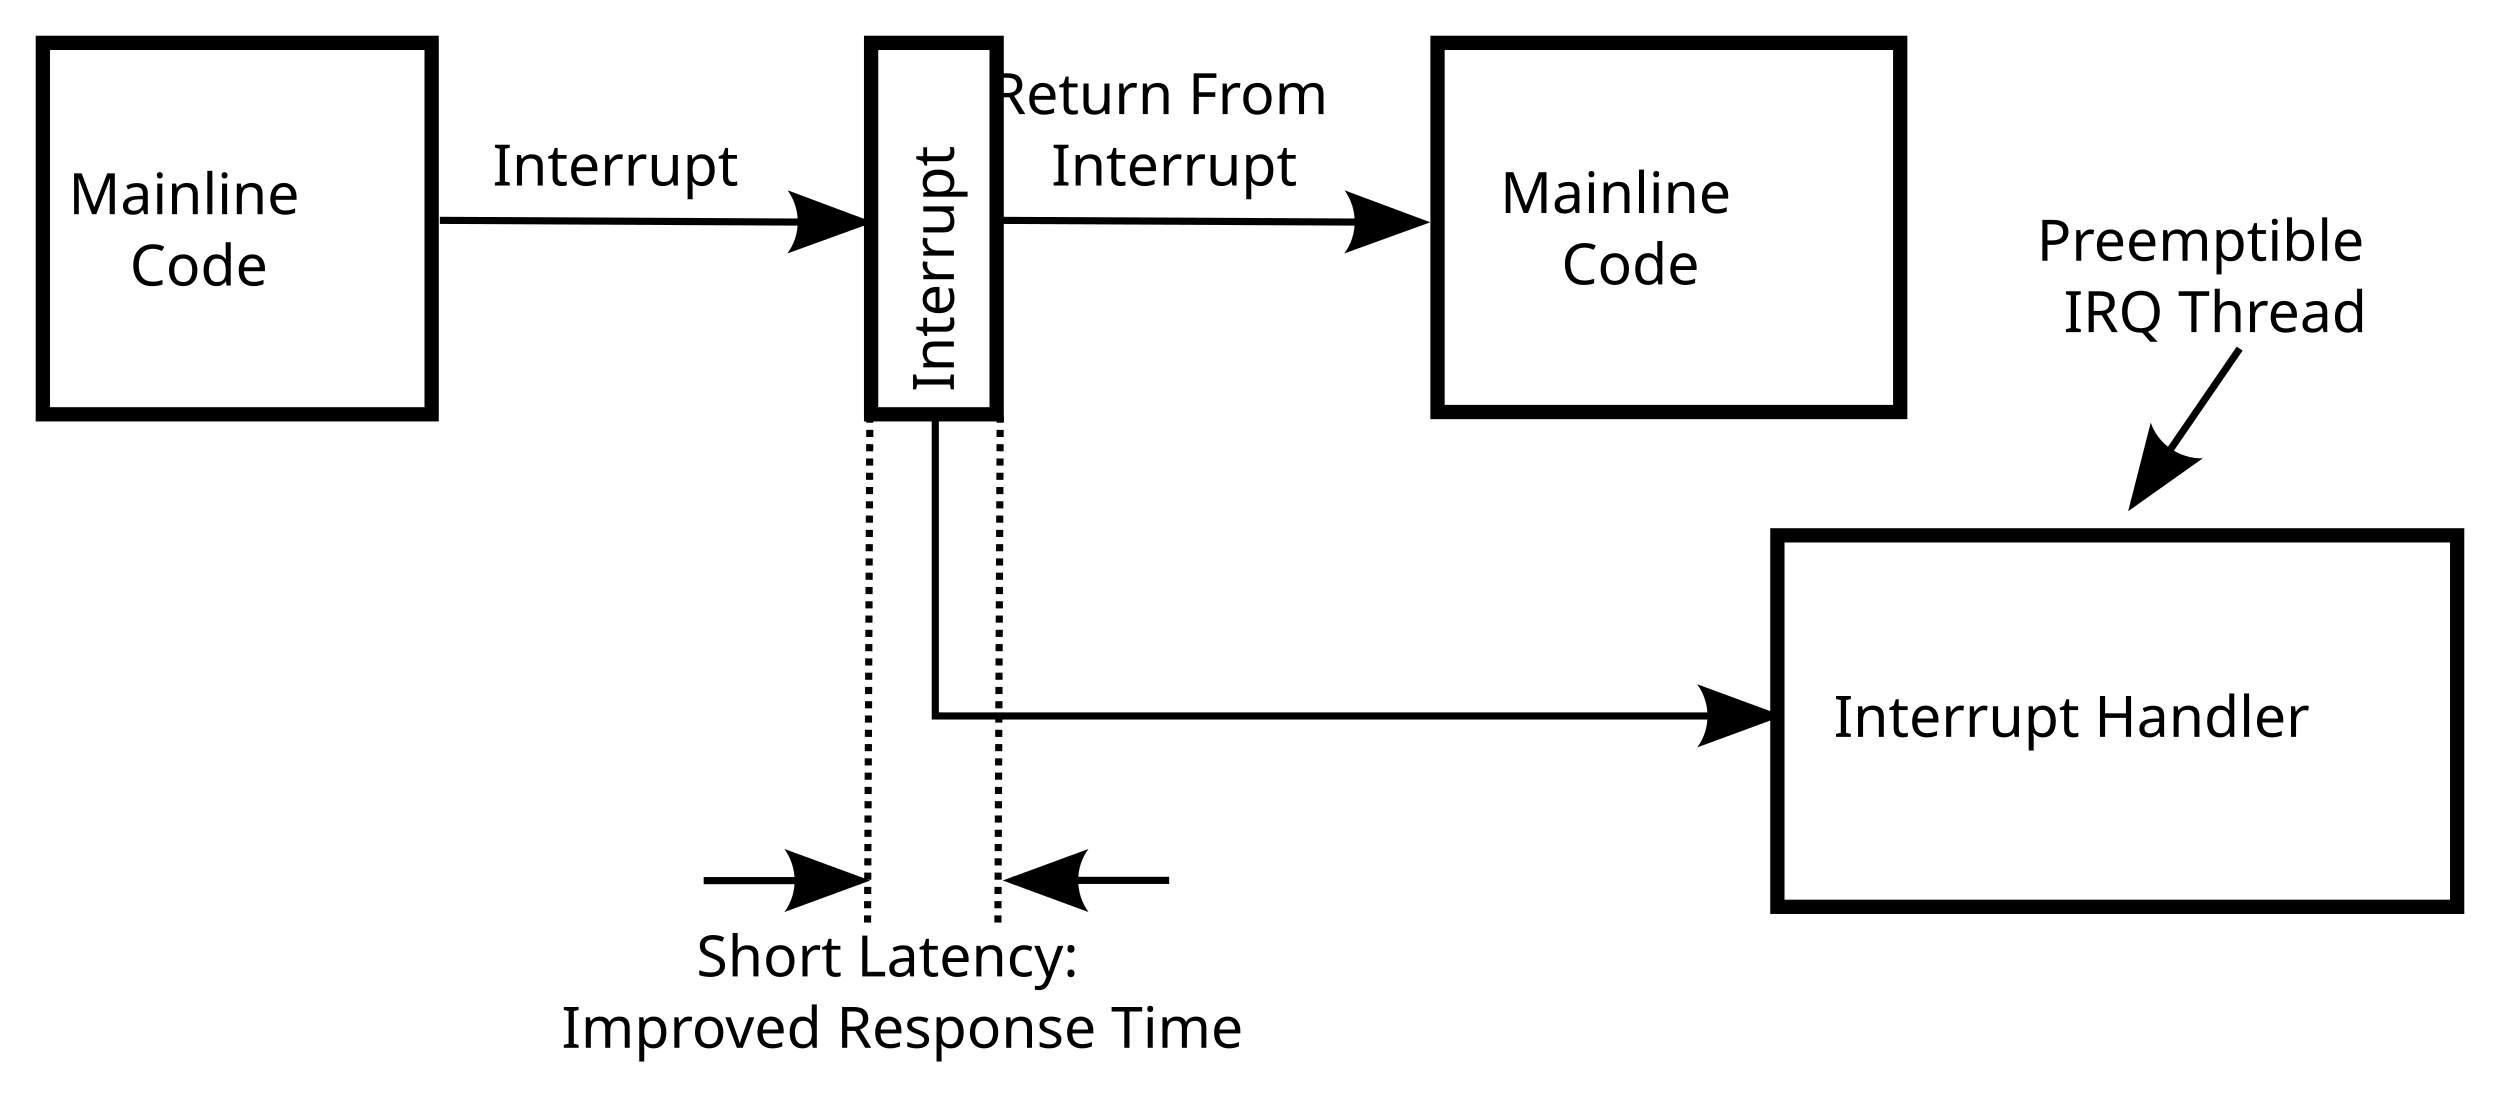
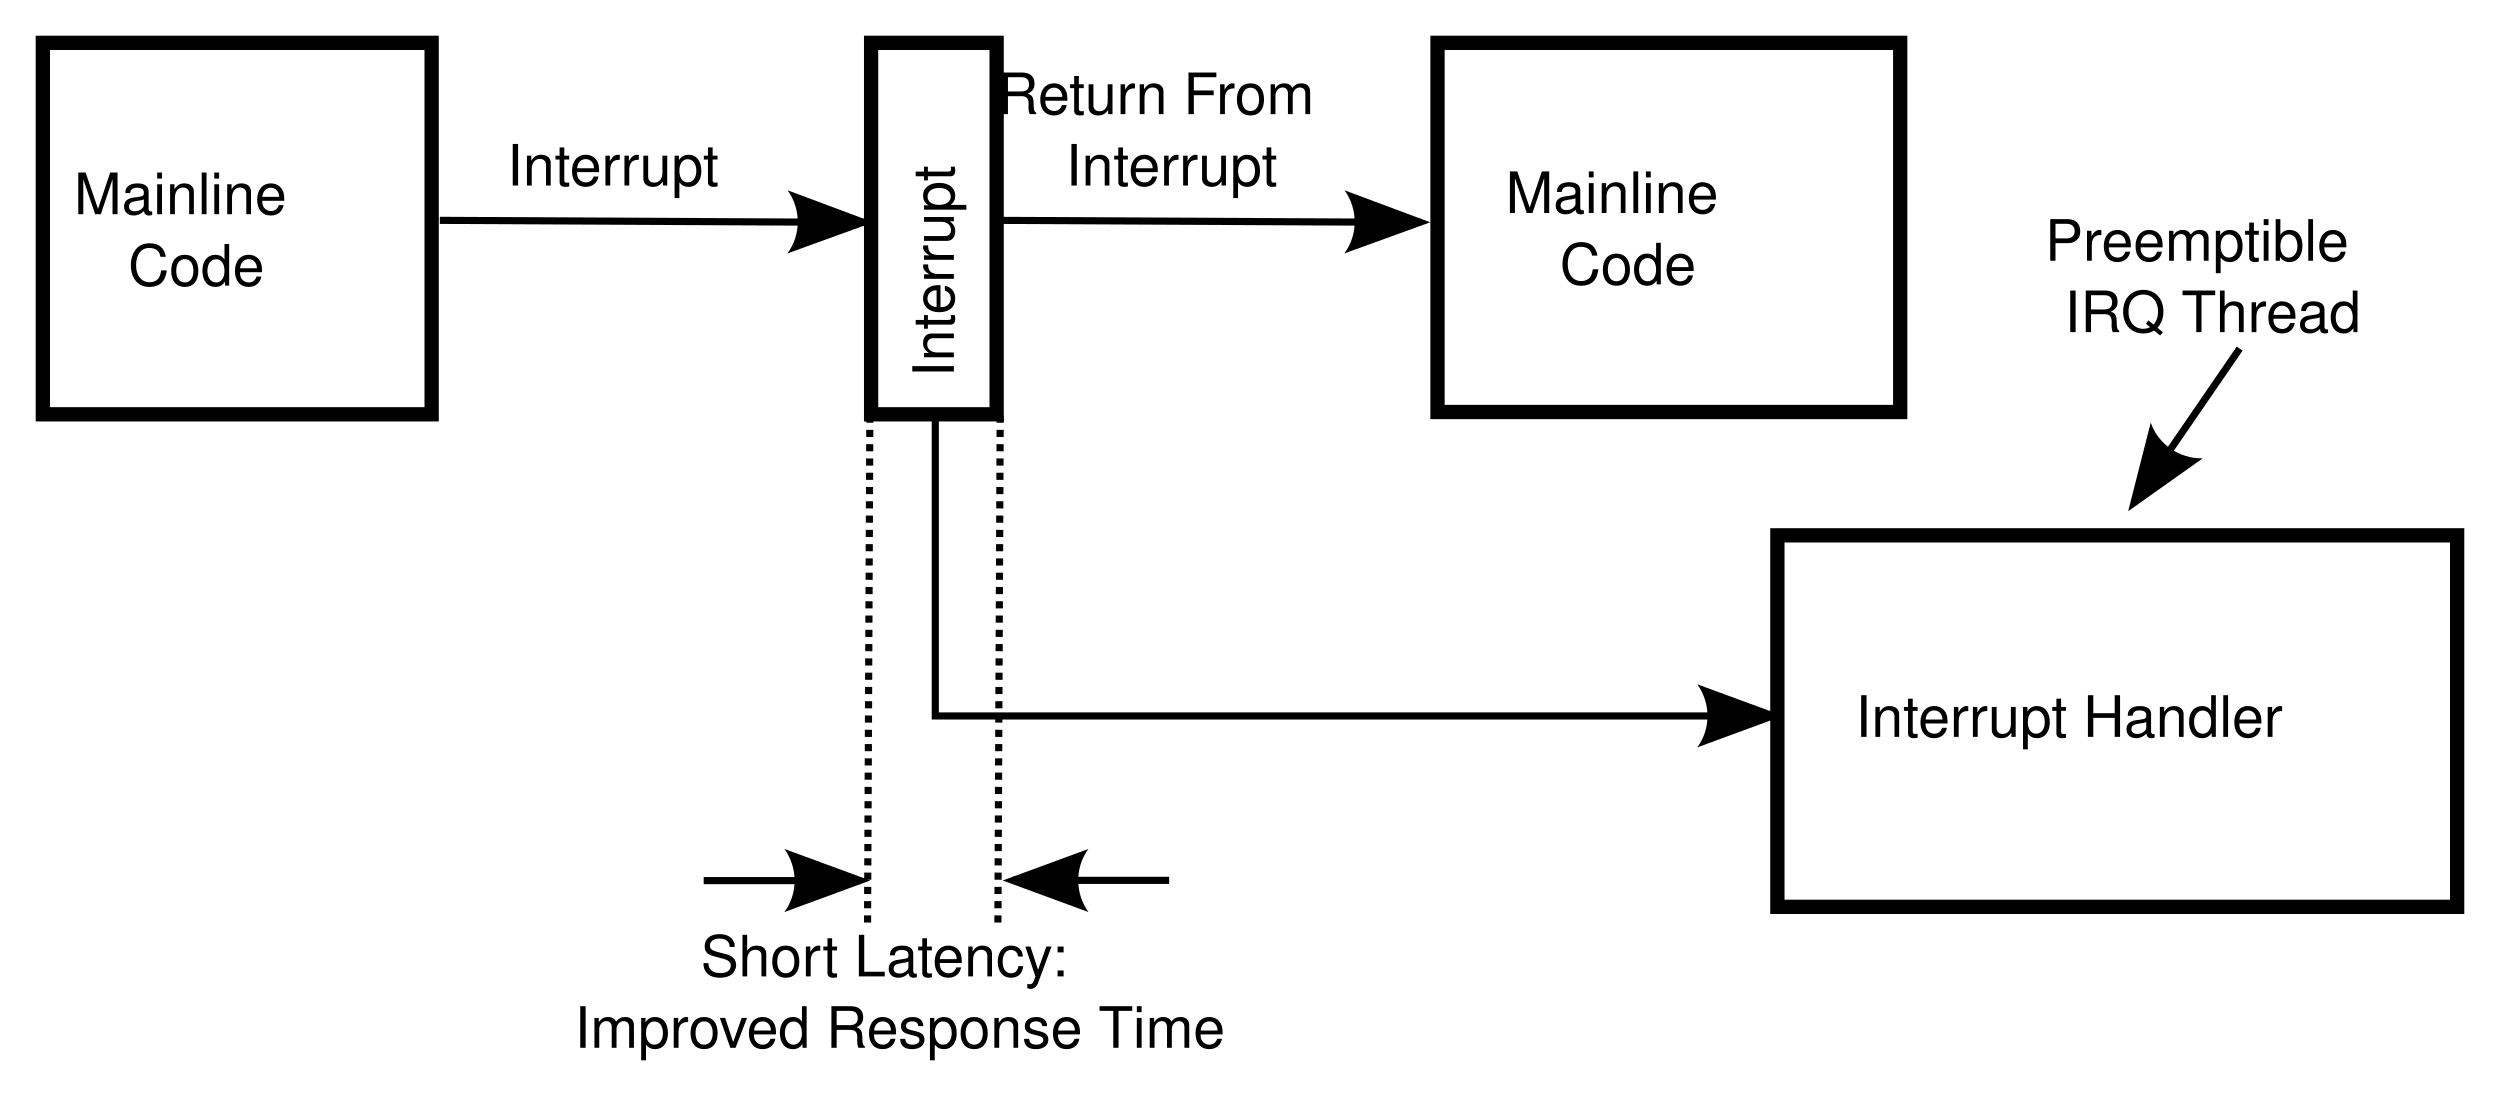
<svg xmlns="http://www.w3.org/2000/svg" width="350.127" height="153.412" id="svg2" version="1.1">
  <defs id="defs4">
    <marker orient="auto" refY="0" refX="0" id="Arrow2Lstart" style="overflow:visible">
      <path id="path3906" style="fill-rule:evenodd;stroke-width:0.625;stroke-linejoin:round" d="M 8.719,4.034 -2.207,0.016 8.719,-4.002 c -1.745,2.372 -1.735,5.617 -6e-7,8.035 z" transform="matrix(1.1,0,0,1.1,1.1,0)" />
    </marker>
    <marker orient="auto" refY="0" refX="0" id="Arrow2Lend" style="overflow:visible">
      <path id="path3803" style="fill-rule:evenodd;stroke-width:0.625;stroke-linejoin:round" d="M 8.719,4.034 -2.207,0.016 8.719,-4.002 c -1.745,2.372 -1.735,5.617 -6e-7,8.035 z" transform="matrix(-1.1,0,0,-1.1,-1.1,0)" />
    </marker>
    <marker orient="auto" refY="0" refX="0" id="Arrow1Lend" style="overflow:visible">
      <path id="path3785" d="M 0,0 5,-5 -12.5,0 5,5 0,0 z" style="fill-rule:evenodd;stroke:#000000;stroke-width:1pt" transform="matrix(-0.8,0,0,-0.8,-10,0)" />
    </marker>
    <marker orient="auto" refY="0" refX="0" id="Arrow2Lend-2" style="overflow:visible">
      <path id="path3803-8" style="fill-rule:evenodd;stroke-width:0.625;stroke-linejoin:round" d="M 8.719,4.034 -2.207,0.016 8.719,-4.002 c -1.745,2.372 -1.735,5.617 -6e-7,8.035 z" transform="matrix(-1.1,0,0,-1.1,-1.1,0)" />
    </marker>
  </defs>
  <g id="layer1" transform="translate(47.5017,-147.6559)">
-     <text xml:space="preserve" style="font-size:8px;font-style:normal;font-variant:normal;font-weight:normal;font-stretch:normal;text-align:center;line-height:125%;letter-spacing:0px;word-spacing:0px;writing-mode:lr-tb;text-anchor:middle;fill:#000000;fill-opacity:1;stroke:none;font-family:Sans;-inkscape-font-specification:Sans" x="127.784" y="20.996" id="text5020">
+     <text xml:space="preserve" style="font-size:8px;font-style:normal;font-variant:normal;font-weight:normal;font-stretch:normal;text-align:center;line-height:125%;letter-spacing:0px;word-spacing:0px;writing-mode:lr-tb;text-anchor:middle;fill:#000000;fill-opacity:1;stroke:none;font-family:Nimbus Sans L;-inkscape-font-specification:Nimbus Sans L" x="127.784" y="20.996" id="text5020">
      <tspan id="tspan5022" x="127.784" y="20.996" />
    </text>
-     <text id="text3283" y="173.642" x="43.908" style="font-size:8px;font-style:normal;font-variant:normal;font-weight:normal;font-stretch:normal;text-align:center;line-height:125%;letter-spacing:0px;word-spacing:0px;writing-mode:lr-tb;text-anchor:middle;fill:#000000;fill-opacity:1;stroke:none;font-family:Sans;-inkscape-font-specification:Sans" xml:space="preserve">
+     <text id="text3283" y="173.642" x="43.908" style="font-size:8px;font-style:normal;font-variant:normal;font-weight:normal;font-stretch:normal;text-align:center;line-height:125%;letter-spacing:0px;word-spacing:0px;writing-mode:lr-tb;text-anchor:middle;fill:#000000;fill-opacity:1;stroke:none;font-family:Nimbus Sans L;-inkscape-font-specification:Nimbus Sans L" xml:space="preserve">
      <tspan y="173.642" x="43.908" id="tspan3285">Interrupt</tspan>
    </text>
    <rect style="fill:none;stroke:#000000;stroke-width:2;stroke-miterlimit:4;stroke-opacity:1;stroke-dasharray:none;stroke-dashoffset:0" id="rect3061" width="17.58" height="52.026" x="74.498" y="153.656" ry="0" />
-     <text xml:space="preserve" style="font-size:8px;font-style:normal;font-variant:normal;font-weight:normal;font-stretch:normal;text-align:center;line-height:125%;letter-spacing:0px;word-spacing:0px;writing-mode:lr-tb;text-anchor:middle;fill:#000000;fill-opacity:1;stroke:none;font-family:Sans;-inkscape-font-specification:Sans" x="-180.087" y="86.09" id="text3036" transform="matrix(0,-1,1,0,0,0)">
+     <text xml:space="preserve" style="font-size:8px;font-style:normal;font-variant:normal;font-weight:normal;font-stretch:normal;text-align:center;line-height:125%;letter-spacing:0px;word-spacing:0px;writing-mode:lr-tb;text-anchor:middle;fill:#000000;fill-opacity:1;stroke:none;font-family:Nimbus Sans L;-inkscape-font-specification:Nimbus Sans L" x="-180.087" y="86.09" id="text3036" transform="matrix(0,-1,1,0,0,0)">
      <tspan x="-180.087" y="86.09" id="tspan3033">Interrupt</tspan>
    </text>
    <rect ry="0" y="153.656" x="153.824" height="51.703" width="64.801" id="rect3048" style="fill:none;stroke:#000000;stroke-width:2;stroke-miterlimit:4;stroke-opacity:1;stroke-dasharray:none;stroke-dashoffset:0" />
-     <text id="text3050" y="171.714" x="226.045" style="font-size:8px;font-style:normal;font-variant:normal;font-weight:normal;font-stretch:normal;text-align:center;line-height:125%;letter-spacing:0px;word-spacing:0px;writing-mode:lr-tb;text-anchor:middle;fill:#000000;fill-opacity:1;stroke:none;font-family:Sans;-inkscape-font-specification:Sans" xml:space="preserve">
+     <text id="text3050" y="171.714" x="226.045" style="font-size:8px;font-style:normal;font-variant:normal;font-weight:normal;font-stretch:normal;text-align:center;line-height:125%;letter-spacing:0px;word-spacing:0px;writing-mode:lr-tb;text-anchor:middle;fill:#000000;fill-opacity:1;stroke:none;font-family:Nimbus Sans L;-inkscape-font-specification:Nimbus Sans L" xml:space="preserve">
      <tspan y="171.714" x="226.045" id="tspan3060" />
    </text>
    <rect ry="0" y="153.656" x="-41.502" height="52.026" width="54.451" id="rect3010" style="fill:none;stroke:#000000;stroke-width:2;stroke-miterlimit:4;stroke-opacity:1;stroke-dasharray:none;stroke-dashoffset:0" />
-     <text id="text3012" y="177.652" x="-14.456" style="font-size:8px;font-style:normal;font-variant:normal;font-weight:normal;font-stretch:normal;text-align:center;line-height:125%;letter-spacing:0px;word-spacing:0px;writing-mode:lr-tb;text-anchor:middle;fill:#000000;fill-opacity:1;stroke:none;font-family:Sans;-inkscape-font-specification:Sans" xml:space="preserve">
+     <text id="text3012" y="177.652" x="-14.456" style="font-size:8px;font-style:normal;font-variant:normal;font-weight:normal;font-stretch:normal;text-align:center;line-height:125%;letter-spacing:0px;word-spacing:0px;writing-mode:lr-tb;text-anchor:middle;fill:#000000;fill-opacity:1;stroke:none;font-family:Nimbus Sans L;-inkscape-font-specification:Nimbus Sans L" xml:space="preserve">
      <tspan id="tspan3018" y="177.652" x="-14.456">Mainline</tspan>
      <tspan y="187.652" x="-14.456" id="tspan3026">Code</tspan>
    </text>
-     <text xml:space="preserve" style="font-size:8px;font-style:normal;font-variant:normal;font-weight:normal;font-stretch:normal;text-align:center;line-height:125%;letter-spacing:0px;word-spacing:0px;writing-mode:lr-tb;text-anchor:middle;fill:#000000;fill-opacity:1;stroke:none;font-family:Sans;-inkscape-font-specification:Sans" x="186.045" y="177.49" id="text3040">
+     <text xml:space="preserve" style="font-size:8px;font-style:normal;font-variant:normal;font-weight:normal;font-stretch:normal;text-align:center;line-height:125%;letter-spacing:0px;word-spacing:0px;writing-mode:lr-tb;text-anchor:middle;fill:#000000;fill-opacity:1;stroke:none;font-family:Nimbus Sans L;-inkscape-font-specification:Nimbus Sans L" x="186.045" y="177.49" id="text3040">
      <tspan x="186.045" y="177.49" id="tspan3043">Mainline</tspan>
      <tspan id="tspan3045" x="186.045" y="187.49">Code</tspan>
    </text>
-     <text xml:space="preserve" style="font-size:8px;font-style:normal;font-variant:normal;font-weight:normal;font-stretch:normal;text-align:center;line-height:125%;letter-spacing:0px;word-spacing:0px;writing-mode:lr-tb;text-anchor:middle;fill:#000000;fill-opacity:1;stroke:none;font-family:Sans;-inkscape-font-specification:Sans" x="122.152" y="163.642" id="text3051">
+     <text xml:space="preserve" style="font-size:8px;font-style:normal;font-variant:normal;font-weight:normal;font-stretch:normal;text-align:center;line-height:125%;letter-spacing:0px;word-spacing:0px;writing-mode:lr-tb;text-anchor:middle;fill:#000000;fill-opacity:1;stroke:none;font-family:Nimbus Sans L;-inkscape-font-specification:Nimbus Sans L" x="122.152" y="163.642" id="text3051">
      <tspan id="tspan3053" x="122.152" y="163.642">Return From</tspan>
      <tspan x="122.152" y="173.642" id="tspan3057">Interrupt</tspan>
    </text>
    <path id="path3055" d="m 92.097,178.517 59.383,0.283" style="fill:none;stroke:#000000;stroke-width:1px;stroke-linecap:butt;stroke-linejoin:miter;stroke-opacity:1;marker-end:url(#Arrow2Lend)" />
    <path style="fill:none;stroke:#000000;stroke-width:1px;stroke-linecap:butt;stroke-linejoin:miter;stroke-opacity:1;marker-end:url(#Arrow2Lend)" d="m 14.097,178.517 59.383,0.283" id="path3059" />
    <path id="path3859" d="m 92.578,205.861 -0.323,71.154" style="fill:none;stroke:#000000;stroke-width:1;stroke-linecap:butt;stroke-linejoin:miter;stroke-miterlimit:4;stroke-opacity:1;stroke-dasharray:1, 1;stroke-dashoffset:0" />
    <path style="fill:none;stroke:#000000;stroke-width:1px;stroke-linecap:butt;stroke-linejoin:miter;stroke-opacity:1;marker-start:url(#Arrow2Lstart);marker-end:none" d="m 73.042,270.987 -21.993,0" id="path3861" />
-     <text id="text4427" y="284.404" x="84.075" style="font-size:8px;font-style:normal;font-variant:normal;font-weight:normal;font-stretch:normal;text-align:center;line-height:125%;letter-spacing:0px;word-spacing:0px;writing-mode:lr-tb;text-anchor:middle;fill:#000000;fill-opacity:1;stroke:none;font-family:Sans;-inkscape-font-specification:Sans" xml:space="preserve">
+     <text id="text4427" y="284.404" x="84.075" style="font-size:8px;font-style:normal;font-variant:normal;font-weight:normal;font-stretch:normal;text-align:center;line-height:125%;letter-spacing:0px;word-spacing:0px;writing-mode:lr-tb;text-anchor:middle;fill:#000000;fill-opacity:1;stroke:none;font-family:Nimbus Sans L;-inkscape-font-specification:Nimbus Sans L" xml:space="preserve">
      <tspan id="tspan4429" y="284.404" x="84.075">Short Latency:</tspan>
      <tspan y="294.404" x="84.075" id="tspan4431">Improved Response Time</tspan>
    </text>
    <rect ry="0" y="222.632" x="201.422" height="52.026" width="95.203" id="rect3018" style="fill:none;stroke:#000000;stroke-width:2;stroke-miterlimit:4;stroke-opacity:1;stroke-dasharray:none;stroke-dashoffset:0" />
-     <text id="text3020" y="250.852" x="247.848" style="font-size:8px;font-style:normal;font-variant:normal;font-weight:normal;font-stretch:normal;text-align:center;line-height:125%;letter-spacing:0px;word-spacing:0px;writing-mode:lr-tb;text-anchor:middle;fill:#000000;fill-opacity:1;stroke:none;font-family:Sans;-inkscape-font-specification:Sans" xml:space="preserve">
+     <text id="text3020" y="250.852" x="247.848" style="font-size:8px;font-style:normal;font-variant:normal;font-weight:normal;font-stretch:normal;text-align:center;line-height:125%;letter-spacing:0px;word-spacing:0px;writing-mode:lr-tb;text-anchor:middle;fill:#000000;fill-opacity:1;stroke:none;font-family:Nimbus Sans L;-inkscape-font-specification:Nimbus Sans L" xml:space="preserve">
      <tspan id="tspan3022" y="250.852" x="247.848">Interrupt Handler</tspan>
    </text>
    <path id="path4006" d="m 94.246,270.952 21.993,0" style="fill:none;stroke:#000000;stroke-width:1px;stroke-linecap:butt;stroke-linejoin:miter;stroke-opacity:1;marker-start:url(#Arrow2Lstart);marker-end:none" />
    <path style="fill:none;stroke:#000000;stroke-width:1;stroke-linecap:butt;stroke-linejoin:miter;stroke-miterlimit:4;stroke-opacity:1;stroke-dasharray:1, 1;stroke-dashoffset:0" d="m 74.322,205.861 -0.323,71.154" id="path4008" />
    <path style="fill:none;stroke:#000000;stroke-width:1px;stroke-linecap:butt;stroke-linejoin:miter;stroke-opacity:1;marker-end:url(#Arrow2Lend-2)" d="m 130.988,57.902 0,42.369 117.404,0" id="path4010" transform="translate(-47.5017,147.6559)" />
    <path style="fill:none;stroke:#000000;stroke-width:1px;stroke-linecap:butt;stroke-linejoin:miter;stroke-opacity:1;marker-start:url(#Arrow2Lstart);marker-end:none" d="m 251.287,218.147 14.878,-21.67" id="path4200" />
-     <text xml:space="preserve" style="font-size:8px;font-style:normal;font-variant:normal;font-weight:normal;font-stretch:normal;text-align:center;line-height:125%;letter-spacing:0px;word-spacing:0px;writing-mode:lr-tb;text-anchor:middle;fill:#000000;fill-opacity:1;stroke:none;font-family:Sans;-inkscape-font-specification:Sans" x="267.958" y="184.17" id="text4202">
+     <text xml:space="preserve" style="font-size:8px;font-style:normal;font-variant:normal;font-weight:normal;font-stretch:normal;text-align:center;line-height:125%;letter-spacing:0px;word-spacing:0px;writing-mode:lr-tb;text-anchor:middle;fill:#000000;fill-opacity:1;stroke:none;font-family:Nimbus Sans L;-inkscape-font-specification:Nimbus Sans L" x="267.958" y="184.17" id="text4202">
      <tspan id="tspan4204" x="267.958" y="184.17">Preemptible</tspan>
      <tspan x="267.958" y="194.17" id="tspan4206">IRQ Thread</tspan>
    </text>
  </g>
</svg>
